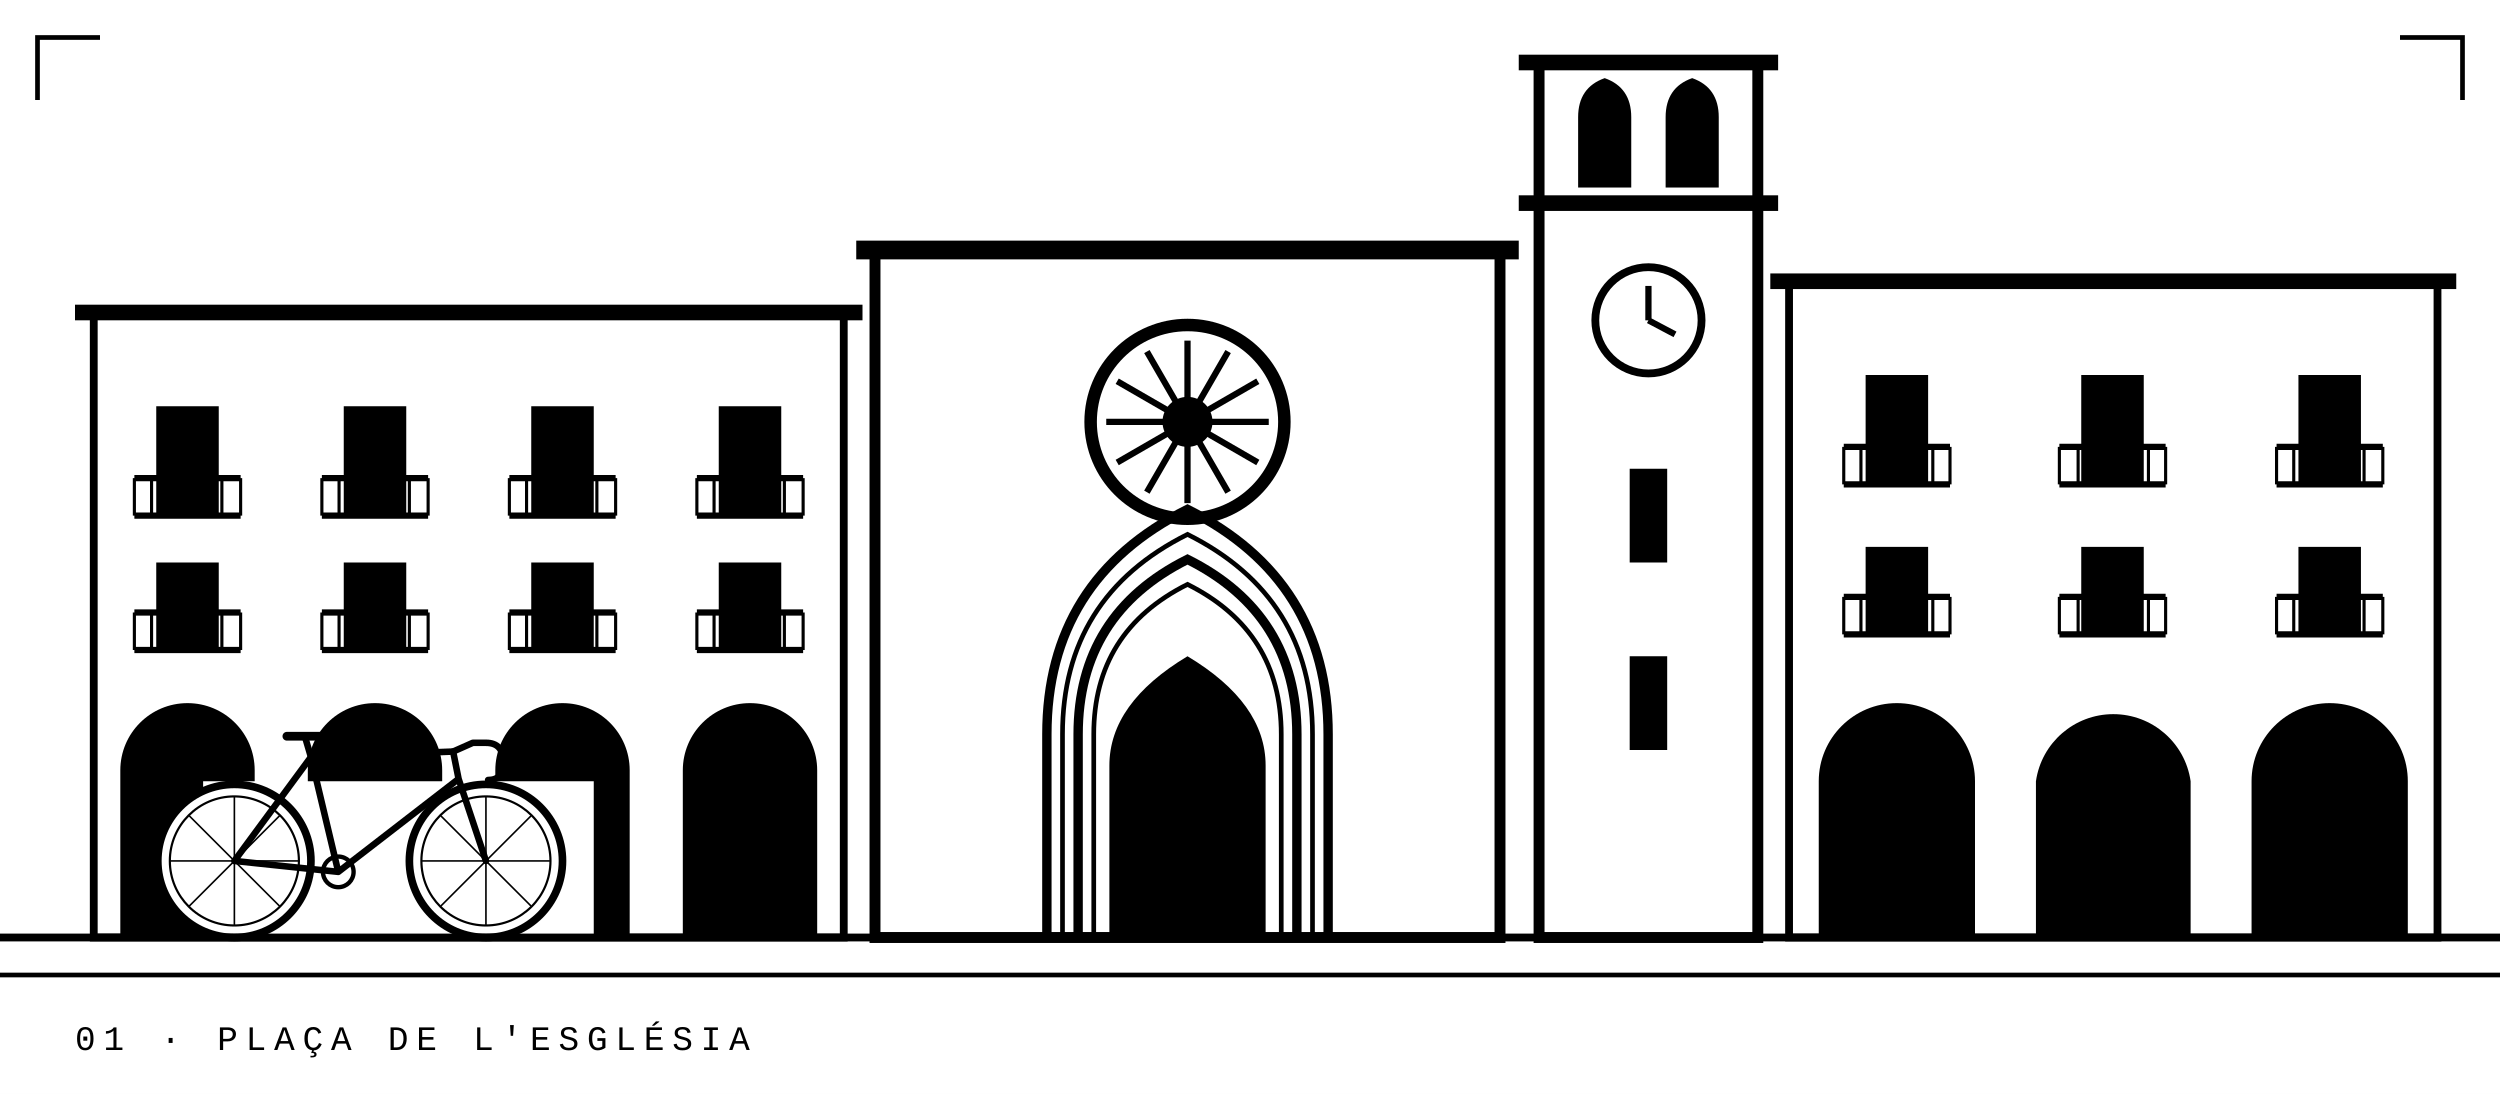
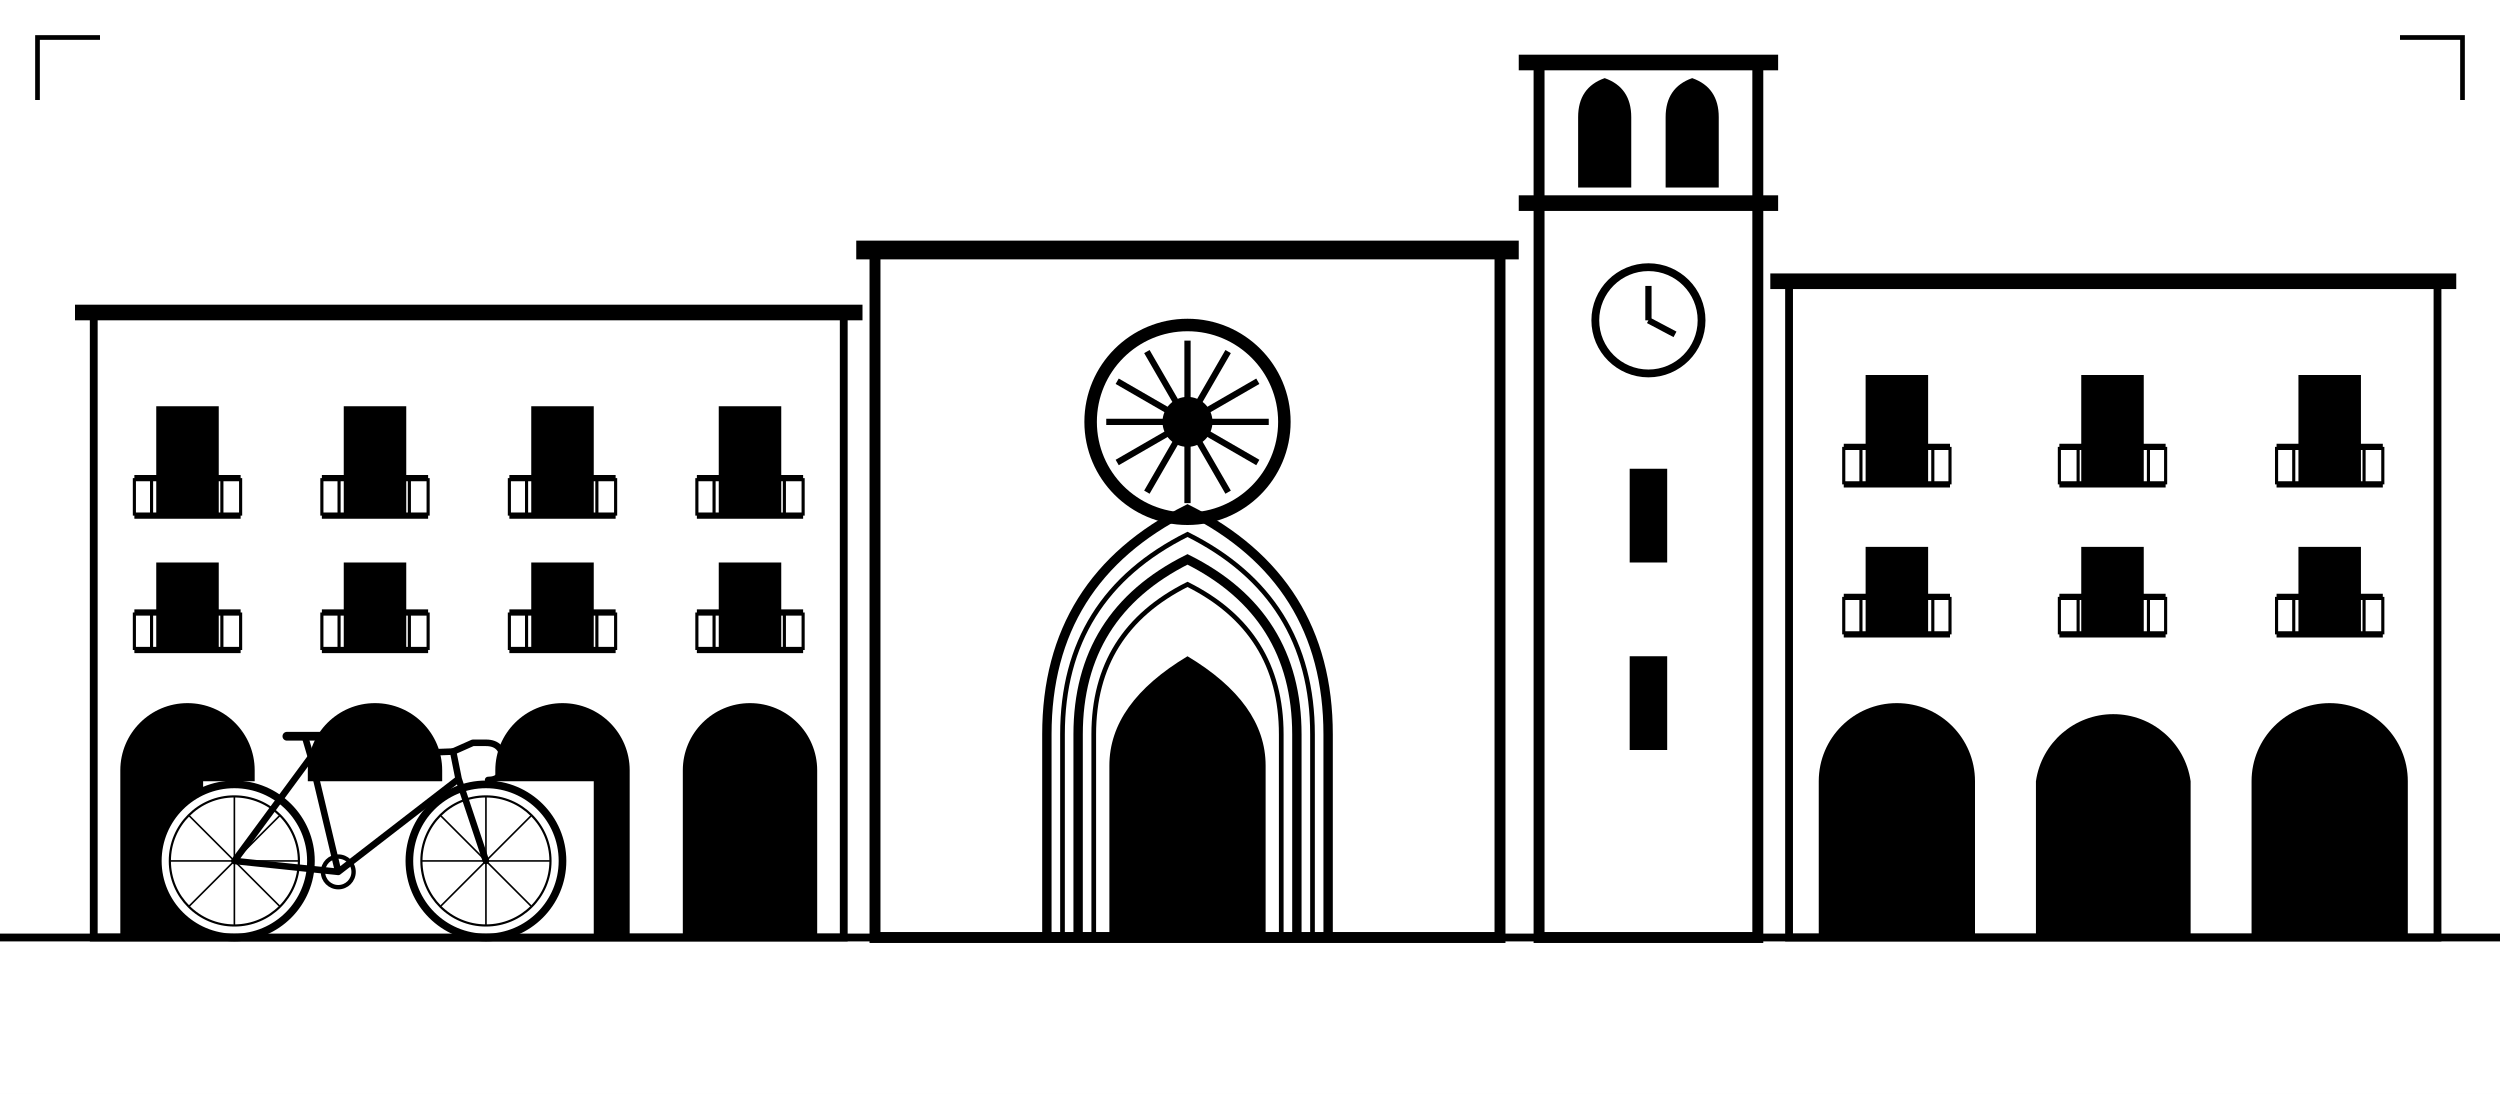
<svg xmlns="http://www.w3.org/2000/svg" viewBox="0 0 1600 700" width="1600" height="700">
  <rect width="1600" height="700" fill="#fff" />
  <rect x="560" y="160" width="400" height="440" fill="#fff" stroke="#000" stroke-width="7" />
  <path d="M548 160H972" stroke="#000" stroke-width="12" />
  <circle cx="760" cy="270" r="62" fill="#fff" stroke="#000" stroke-width="8" />
  <circle cx="760" cy="270" r="16" fill="#000" />
  <g stroke="#000" stroke-width="4">
    <path d="M760 270L812 270" />
    <path d="M760 270L805 296" />
    <path d="M760 270L786 315" />
    <path d="M760 270L760 322" />
    <path d="M760 270L734 315" />
    <path d="M760 270L715 296" />
    <path d="M760 270L708 270" />
    <path d="M760 270L715 244" />
    <path d="M760 270L734 225" />
    <path d="M760 270L760 218" />
    <path d="M760 270L786 225" />
    <path d="M760 270L805 244" />
  </g>
  <path d="M670 600V470Q670 371 760 326Q850 371 850 470V600" fill="none" stroke="#000" stroke-width="6" />
  <path d="M680 600V470Q680 382 760 342Q840 382 840 470V600" fill="none" stroke="#000" stroke-width="3" />
  <path d="M690 600V470Q690 393 760 358Q830 393 830 470V600" fill="none" stroke="#000" stroke-width="6" />
  <path d="M700 600V470Q700 404 760 374Q820 404 820 470V600" fill="none" stroke="#000" stroke-width="3" />
  <path d="M710 600V490Q710 450 760 420Q810 450 810 490V600Z" fill="#000" />
  <rect x="985" y="40" width="140" height="560" fill="#fff" stroke="#000" stroke-width="7" />
  <path d="M972 40H1138M972 130H1138" stroke="#000" stroke-width="10" />
  <path d="M1010 120V75Q1010 56 1027 50Q1044 56 1044 75V120ZM1066 120V75Q1066 56 1083 50Q1100 56 1100 75V120Z" fill="#000" />
  <circle cx="1055" cy="205" r="34" fill="#fff" stroke="#000" stroke-width="5" />
  <path d="M1055 205V183M1055 205L1072 214" stroke="#000" stroke-width="4" />
  <g fill="#000">
    <rect x="1043" y="300" width="24" height="60" />
    <rect x="1043" y="420" width="24" height="60" />
  </g>
  <rect x="60" y="200" width="480" height="400" fill="#fff" stroke="#000" stroke-width="5" />
  <path d="M48 200H552" stroke="#000" stroke-width="10" />
  <path d="M77 600V493A43 43 0 0 1 163 493V600Z" fill="#000" />
  <path d="M197 600V493A43 43 0 0 1 283 493V600Z" fill="#000" />
  <path d="M317 600V493A43 43 0 0 1 403 493V600Z" fill="#000" />
  <path d="M437 600V493A43 43 0 0 1 523 493V600Z" fill="#000" />
  <rect x="100" y="260" width="40" height="70" fill="#000" />
  <path d="M86 330H154M86 306H154" stroke="#000" stroke-width="4" />
  <path d="M86 306V330" stroke="#000" stroke-width="2" />
  <path d="M97 306V330" stroke="#000" stroke-width="2" />
  <path d="M109 306V330" stroke="#000" stroke-width="2" />
  <path d="M120 306V330" stroke="#000" stroke-width="2" />
  <path d="M131 306V330" stroke="#000" stroke-width="2" />
  <path d="M142 306V330" stroke="#000" stroke-width="2" />
  <path d="M154 306V330" stroke="#000" stroke-width="2" />
  <rect x="220" y="260" width="40" height="70" fill="#000" />
  <path d="M206 330H274M206 306H274" stroke="#000" stroke-width="4" />
  <path d="M206 306V330" stroke="#000" stroke-width="2" />
  <path d="M217 306V330" stroke="#000" stroke-width="2" />
  <path d="M229 306V330" stroke="#000" stroke-width="2" />
  <path d="M240 306V330" stroke="#000" stroke-width="2" />
  <path d="M251 306V330" stroke="#000" stroke-width="2" />
  <path d="M262 306V330" stroke="#000" stroke-width="2" />
  <path d="M274 306V330" stroke="#000" stroke-width="2" />
  <rect x="340" y="260" width="40" height="70" fill="#000" />
  <path d="M326 330H394M326 306H394" stroke="#000" stroke-width="4" />
  <path d="M326 306V330" stroke="#000" stroke-width="2" />
  <path d="M337 306V330" stroke="#000" stroke-width="2" />
  <path d="M349 306V330" stroke="#000" stroke-width="2" />
  <path d="M360 306V330" stroke="#000" stroke-width="2" />
  <path d="M371 306V330" stroke="#000" stroke-width="2" />
  <path d="M382 306V330" stroke="#000" stroke-width="2" />
  <path d="M394 306V330" stroke="#000" stroke-width="2" />
  <rect x="460" y="260" width="40" height="70" fill="#000" />
  <path d="M446 330H514M446 306H514" stroke="#000" stroke-width="4" />
  <path d="M446 306V330" stroke="#000" stroke-width="2" />
  <path d="M457 306V330" stroke="#000" stroke-width="2" />
  <path d="M469 306V330" stroke="#000" stroke-width="2" />
  <path d="M480 306V330" stroke="#000" stroke-width="2" />
  <path d="M491 306V330" stroke="#000" stroke-width="2" />
  <path d="M502 306V330" stroke="#000" stroke-width="2" />
  <path d="M514 306V330" stroke="#000" stroke-width="2" />
  <rect x="100" y="360" width="40" height="56" fill="#000" />
  <path d="M86 416H154M86 392H154" stroke="#000" stroke-width="4" />
  <path d="M86 392V416" stroke="#000" stroke-width="2" />
  <path d="M97 392V416" stroke="#000" stroke-width="2" />
  <path d="M109 392V416" stroke="#000" stroke-width="2" />
  <path d="M120 392V416" stroke="#000" stroke-width="2" />
  <path d="M131 392V416" stroke="#000" stroke-width="2" />
  <path d="M142 392V416" stroke="#000" stroke-width="2" />
  <path d="M154 392V416" stroke="#000" stroke-width="2" />
  <rect x="220" y="360" width="40" height="56" fill="#000" />
  <path d="M206 416H274M206 392H274" stroke="#000" stroke-width="4" />
  <path d="M206 392V416" stroke="#000" stroke-width="2" />
  <path d="M217 392V416" stroke="#000" stroke-width="2" />
  <path d="M229 392V416" stroke="#000" stroke-width="2" />
  <path d="M240 392V416" stroke="#000" stroke-width="2" />
  <path d="M251 392V416" stroke="#000" stroke-width="2" />
  <path d="M262 392V416" stroke="#000" stroke-width="2" />
  <path d="M274 392V416" stroke="#000" stroke-width="2" />
  <rect x="340" y="360" width="40" height="56" fill="#000" />
  <path d="M326 416H394M326 392H394" stroke="#000" stroke-width="4" />
  <path d="M326 392V416" stroke="#000" stroke-width="2" />
  <path d="M337 392V416" stroke="#000" stroke-width="2" />
  <path d="M349 392V416" stroke="#000" stroke-width="2" />
  <path d="M360 392V416" stroke="#000" stroke-width="2" />
  <path d="M371 392V416" stroke="#000" stroke-width="2" />
  <path d="M382 392V416" stroke="#000" stroke-width="2" />
  <path d="M394 392V416" stroke="#000" stroke-width="2" />
  <rect x="460" y="360" width="40" height="56" fill="#000" />
  <path d="M446 416H514M446 392H514" stroke="#000" stroke-width="4" />
  <path d="M446 392V416" stroke="#000" stroke-width="2" />
  <path d="M457 392V416" stroke="#000" stroke-width="2" />
  <path d="M469 392V416" stroke="#000" stroke-width="2" />
  <path d="M480 392V416" stroke="#000" stroke-width="2" />
  <path d="M491 392V416" stroke="#000" stroke-width="2" />
  <path d="M502 392V416" stroke="#000" stroke-width="2" />
  <path d="M514 392V416" stroke="#000" stroke-width="2" />
  <rect x="1145" y="180" width="415" height="420" fill="#fff" stroke="#000" stroke-width="5" />
  <path d="M1133 180H1572" stroke="#000" stroke-width="10" />
  <path d="M1164 600V500A50 50 0 0 1 1264 500V600Z" fill="#000" />
  <path d="M1303 600V500A50 50 0 0 1 1402 500V600Z" fill="#000" />
  <path d="M1441 600V500A50 50 0 0 1 1541 500V600Z" fill="#000" />
  <rect x="1194" y="240" width="40" height="70" fill="#000" />
  <path d="M1180 310H1248M1180 286H1248" stroke="#000" stroke-width="4" />
  <path d="M1180 286V310" stroke="#000" stroke-width="2" />
  <path d="M1191 286V310" stroke="#000" stroke-width="2" />
  <path d="M1203 286V310" stroke="#000" stroke-width="2" />
  <path d="M1214 286V310" stroke="#000" stroke-width="2" />
  <path d="M1225 286V310" stroke="#000" stroke-width="2" />
  <path d="M1237 286V310" stroke="#000" stroke-width="2" />
  <path d="M1248 286V310" stroke="#000" stroke-width="2" />
  <rect x="1332" y="240" width="40" height="70" fill="#000" />
  <path d="M1318 310H1386M1318 286H1386" stroke="#000" stroke-width="4" />
  <path d="M1318 286V310" stroke="#000" stroke-width="2" />
  <path d="M1330 286V310" stroke="#000" stroke-width="2" />
  <path d="M1341 286V310" stroke="#000" stroke-width="2" />
  <path d="M1352 286V310" stroke="#000" stroke-width="2" />
  <path d="M1364 286V310" stroke="#000" stroke-width="2" />
  <path d="M1375 286V310" stroke="#000" stroke-width="2" />
  <path d="M1386 286V310" stroke="#000" stroke-width="2" />
  <rect x="1471" y="240" width="40" height="70" fill="#000" />
  <path d="M1457 310H1525M1457 286H1525" stroke="#000" stroke-width="4" />
  <path d="M1457 286V310" stroke="#000" stroke-width="2" />
  <path d="M1468 286V310" stroke="#000" stroke-width="2" />
  <path d="M1479 286V310" stroke="#000" stroke-width="2" />
  <path d="M1491 286V310" stroke="#000" stroke-width="2" />
  <path d="M1502 286V310" stroke="#000" stroke-width="2" />
  <path d="M1513 286V310" stroke="#000" stroke-width="2" />
  <path d="M1525 286V310" stroke="#000" stroke-width="2" />
  <rect x="1194" y="350" width="40" height="56" fill="#000" />
  <path d="M1180 406H1248M1180 382H1248" stroke="#000" stroke-width="4" />
  <path d="M1180 382V406" stroke="#000" stroke-width="2" />
  <path d="M1191 382V406" stroke="#000" stroke-width="2" />
  <path d="M1203 382V406" stroke="#000" stroke-width="2" />
  <path d="M1214 382V406" stroke="#000" stroke-width="2" />
  <path d="M1225 382V406" stroke="#000" stroke-width="2" />
  <path d="M1237 382V406" stroke="#000" stroke-width="2" />
  <path d="M1248 382V406" stroke="#000" stroke-width="2" />
  <rect x="1332" y="350" width="40" height="56" fill="#000" />
  <path d="M1318 406H1386M1318 382H1386" stroke="#000" stroke-width="4" />
  <path d="M1318 382V406" stroke="#000" stroke-width="2" />
  <path d="M1330 382V406" stroke="#000" stroke-width="2" />
  <path d="M1341 382V406" stroke="#000" stroke-width="2" />
  <path d="M1352 382V406" stroke="#000" stroke-width="2" />
  <path d="M1364 382V406" stroke="#000" stroke-width="2" />
  <path d="M1375 382V406" stroke="#000" stroke-width="2" />
  <path d="M1386 382V406" stroke="#000" stroke-width="2" />
  <rect x="1471" y="350" width="40" height="56" fill="#000" />
  <path d="M1457 406H1525M1457 382H1525" stroke="#000" stroke-width="4" />
  <path d="M1457 382V406" stroke="#000" stroke-width="2" />
  <path d="M1468 382V406" stroke="#000" stroke-width="2" />
  <path d="M1479 382V406" stroke="#000" stroke-width="2" />
  <path d="M1491 382V406" stroke="#000" stroke-width="2" />
  <path d="M1502 382V406" stroke="#000" stroke-width="2" />
  <path d="M1513 382V406" stroke="#000" stroke-width="2" />
  <path d="M1525 382V406" stroke="#000" stroke-width="2" />
  <rect x="130" y="500" width="250" height="100" fill="#fff" />
  <g transform="translate(150 551) scale(0.7)" fill="none" stroke="#000" stroke-linecap="round" stroke-linejoin="round">
    <circle cx="0" cy="0" r="70" fill="#fff" stroke-width="7" />
    <circle cx="0" cy="0" r="59" stroke-width="2" />
    <g stroke-width="1.5">
      <path d="M0 0m0 58l0 -116" />
      <path d="M0 0m58 0l-116 0" />
      <path d="M0 0m41 41l-82 -82" />
      <path d="M0 0m41 -41l-82 82" />
    </g>
    <circle cx="230" cy="0" r="70" fill="#fff" stroke-width="7" />
    <circle cx="230" cy="0" r="59" stroke-width="2" />
    <g stroke-width="1.5">
      <path d="M230 0m0 58l0 -116" />
      <path d="M230 0m58 0l-116 0" />
      <path d="M230 0m41 41l-82 -82" />
      <path d="M230 0m41 -41l-82 82" />
    </g>
    <path d="M0 0L95 10L70 -95L200 -100L205 -75L95 10M0 0L70 -95M205 -75L230 0" stroke-width="6" />
    <path d="M70 -95L65 -112" stroke-width="6" />
    <path d="M48 -114H88" stroke-width="8" />
    <path d="M200 -100L218 -108h12q16 0 16 18q0 16 -14 16" stroke-width="6" />
    <circle cx="95" cy="10" r="14" stroke-width="4" />
  </g>
  <path d="M0 600H1600" stroke="#000" stroke-width="5" />
  <rect y="624" width="1600" height="76" fill="#fff" />
-   <path d="M0 624H1600" stroke="#000" stroke-width="3" />
-   <g font-family="Courier New,monospace" font-size="22" fill="#000" letter-spacing="5">
-     <text x="48" y="672">01 · PLAÇA DE L'ESGLÉSIA</text>
-   </g>
  <path d="M24 64V24H64M1536 24H1576V64" fill="none" stroke="#000" stroke-width="3" />
</svg>
